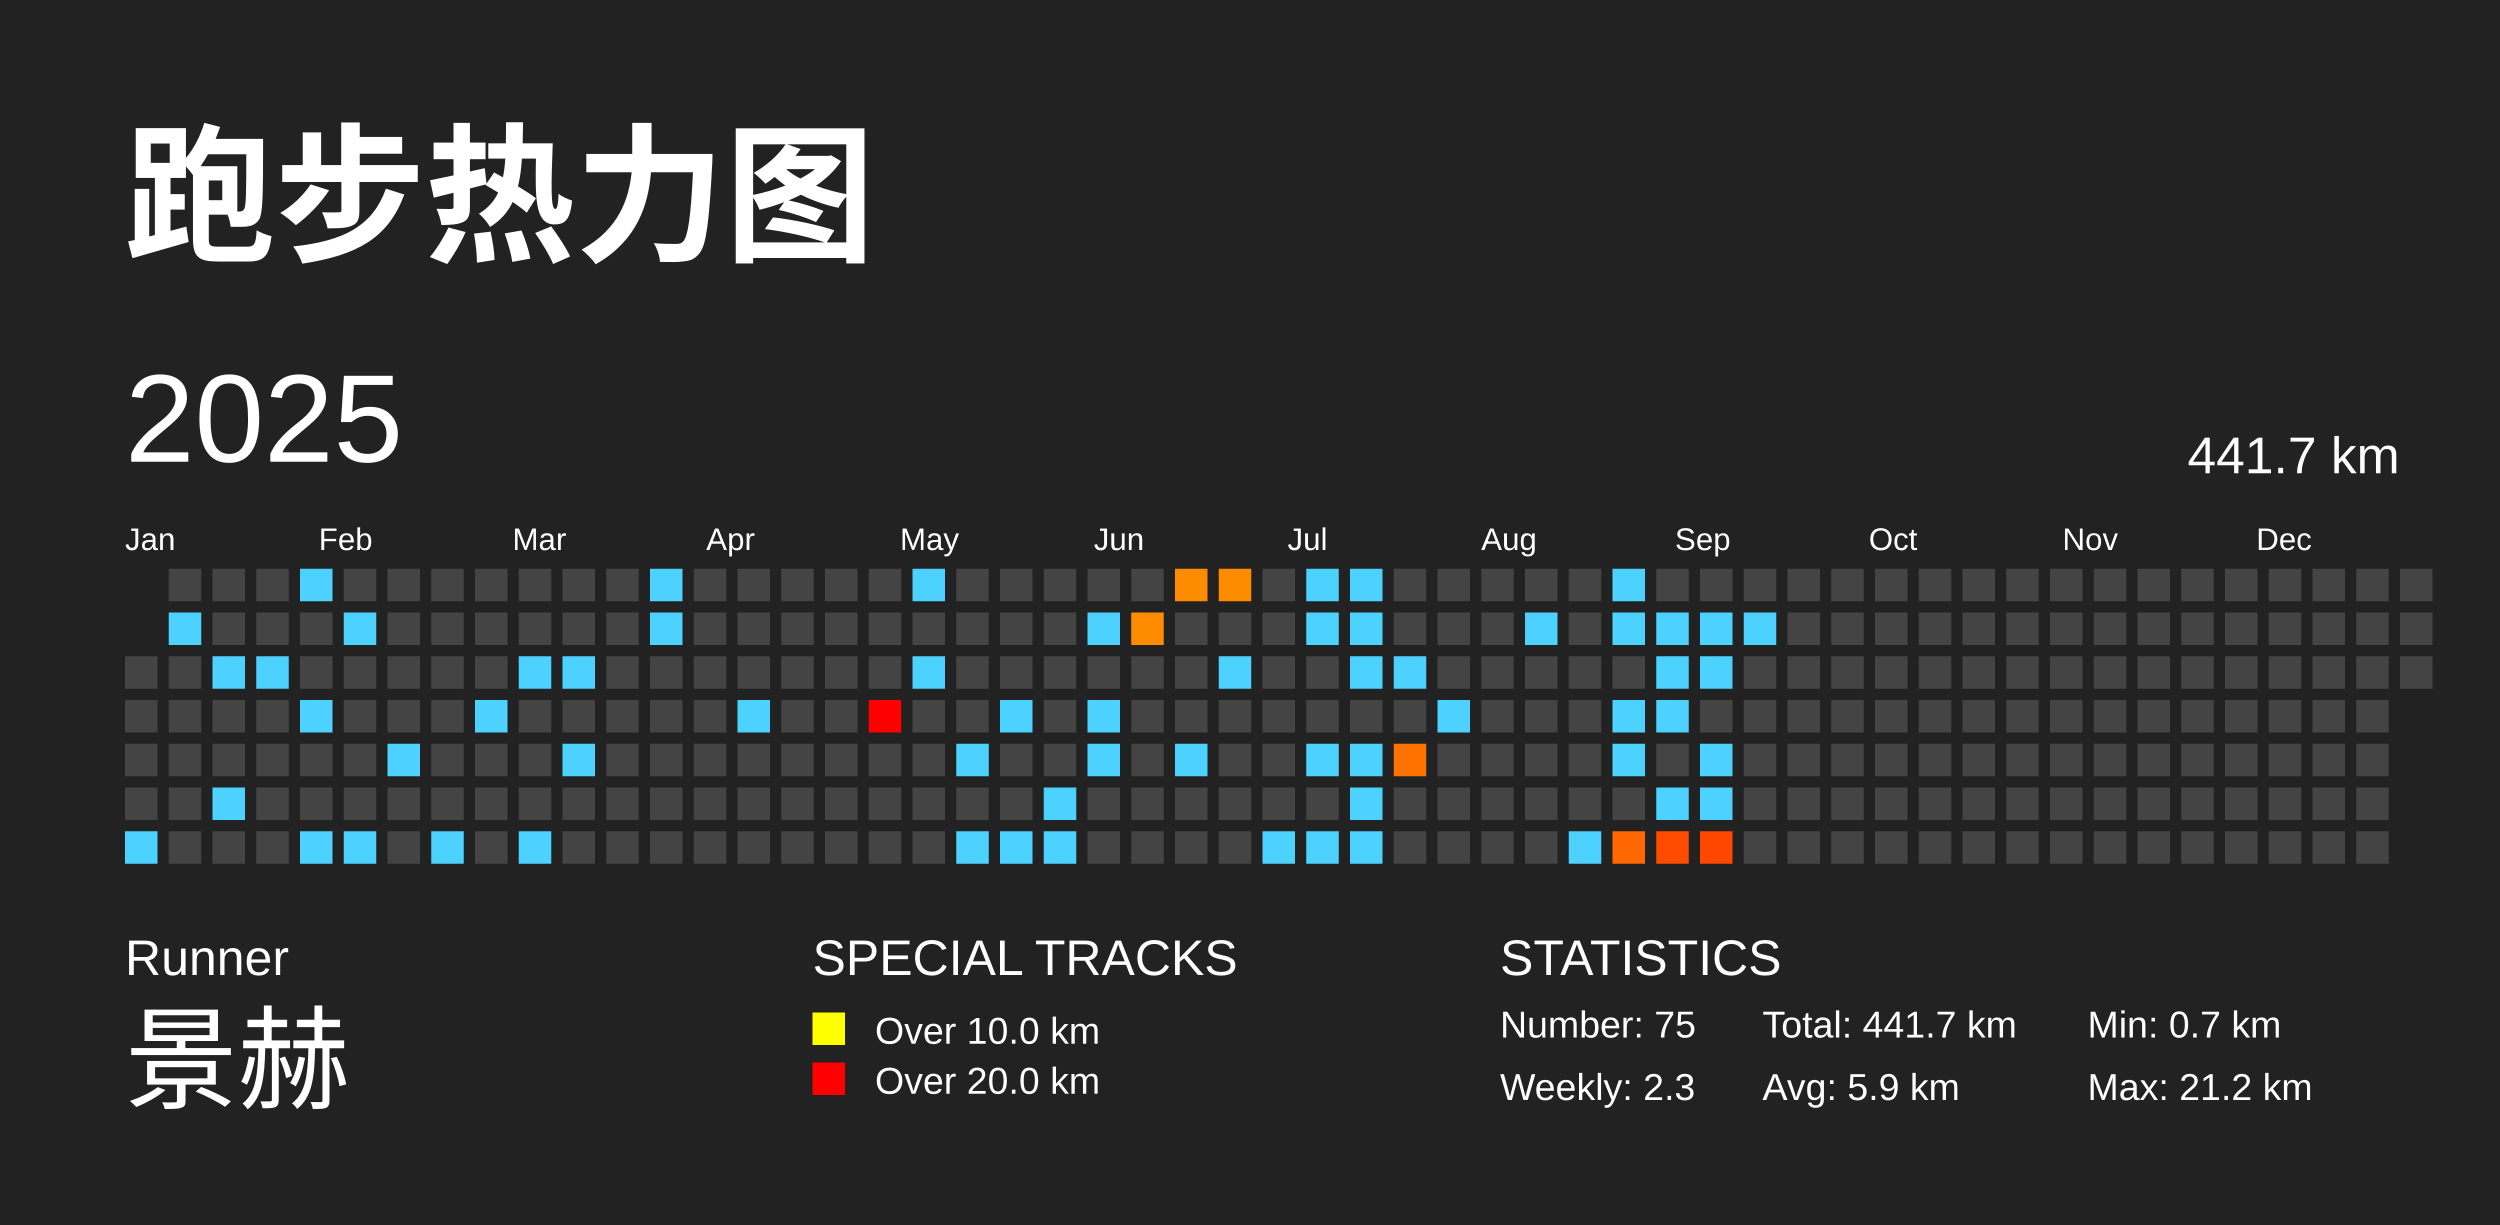
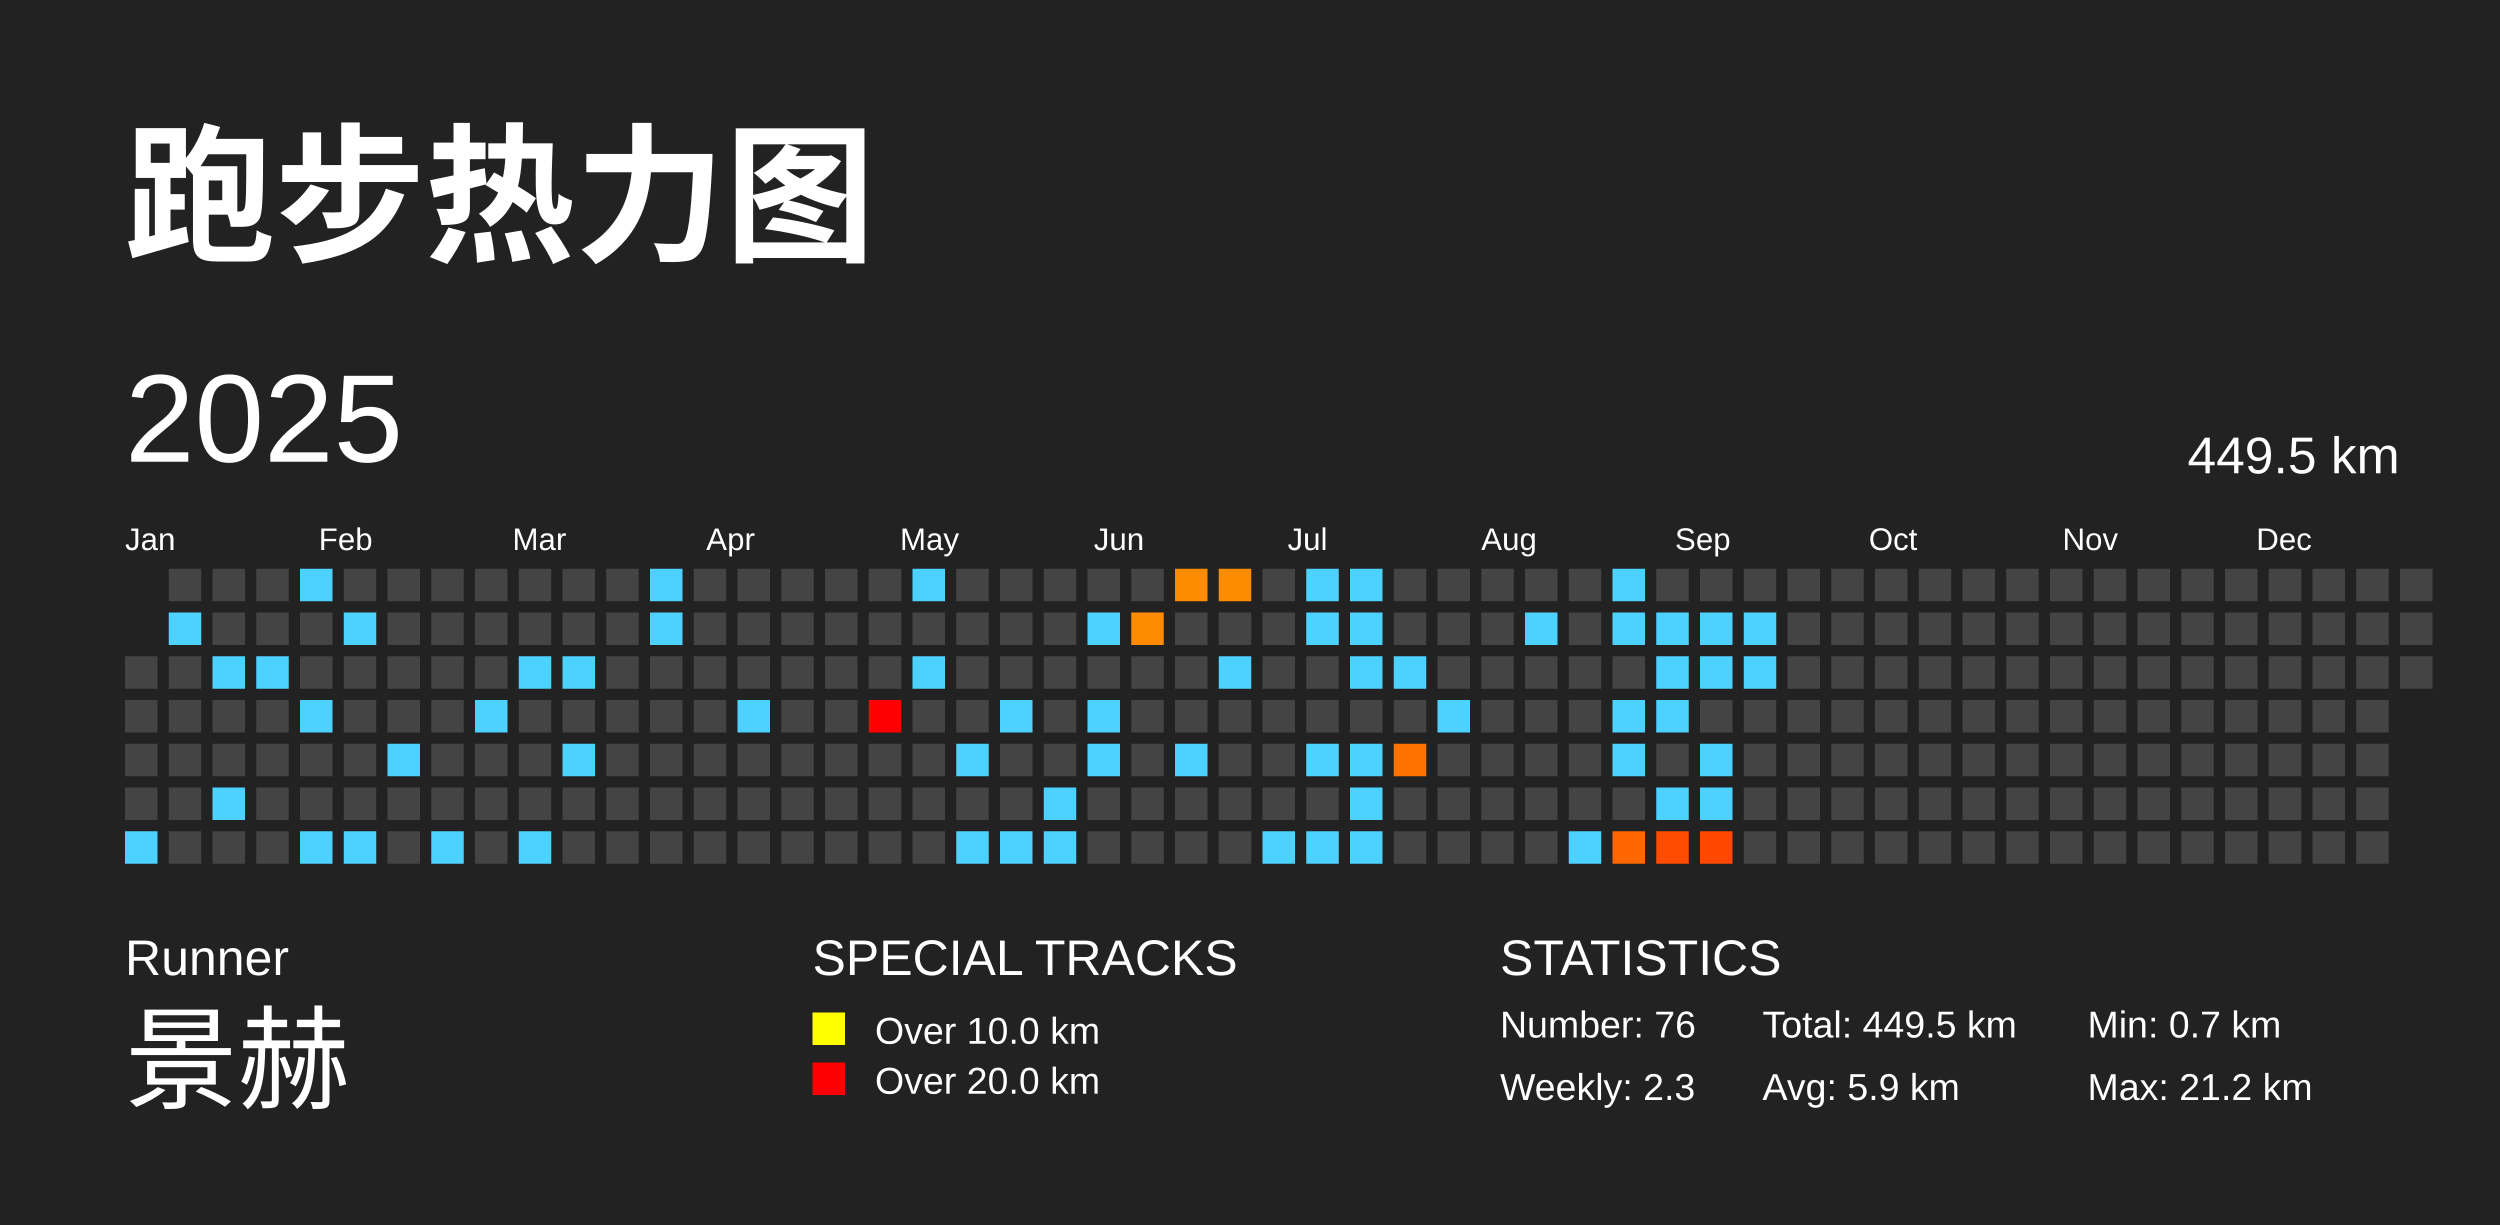
<svg xmlns="http://www.w3.org/2000/svg" baseProfile="full" height="98mm" version="1.1" viewBox="0,0,200,98" width="200mm">
  <defs />
  <rect fill="#222222" height="98" width="200" x="0" y="0" />
  <text fill="#FFFFFF" style="font-size:12px; font-family:Arial; font-weight:bold;" x="10" y="20">跑步热力图</text>
  <text fill="#FFFFFF" style="font-size:4px; font-family:Arial" x="10" y="78">Runner</text>
  <text fill="#FFFFFF" style="font-size:9px; font-family:Arial" x="10" y="88">景赫</text>
  <text fill="#FFFFFF" style="font-size:4px; font-family:Arial" x="65" y="78">SPECIAL TRACKS</text>
  <rect fill="yellow" height="2.6" width="2.6" x="65" y="81" />
  <text fill="#FFFFFF" style="font-size:3px; font-family:Arial" x="70" y="83.5">Over 10.0 km</text>
  <rect fill="red" height="2.6" width="2.6" x="65" y="85" />
  <text fill="#FFFFFF" style="font-size:3px; font-family:Arial" x="70" y="87.5">Over 20.0 km</text>
  <text fill="#FFFFFF" style="font-size:4px; font-family:Arial" x="120" y="78">STATISTICS</text>
-   <text fill="#FFFFFF" style="font-size:3px; font-family:Arial" x="120" y="83">Number: 75</text>
+   <text fill="#FFFFFF" style="font-size:3px; font-family:Arial" x="120" y="83">Number: 76</text>
  <text fill="#FFFFFF" style="font-size:3px; font-family:Arial" x="120" y="88">Weekly: 2.3</text>
-   <text fill="#FFFFFF" style="font-size:3px; font-family:Arial" x="141" y="83">Total: 441.7 km</text>
+   <text fill="#FFFFFF" style="font-size:3px; font-family:Arial" x="141" y="83">Total: 449.5 km</text>
  <text fill="#FFFFFF" style="font-size:3px; font-family:Arial" x="141" y="88">Avg: 5.9 km</text>
  <text fill="#FFFFFF" style="font-size:3px; font-family:Arial" x="167" y="83">Min: 0.7 km</text>
  <text fill="#FFFFFF" style="font-size:3px; font-family:Arial" x="167" y="88">Max: 21.2 km</text>
  <text dominant-baseline="hanging" fill="#FFFFFF" style="font-size:10.0px; font-family:Arial;" x="10" y="30">2025</text>
-   <text dominant-baseline="hanging" fill="#FFFFFF" style="font-size:4.125px; font-family:Arial;" x="175" y="35">441.7 km</text>
+   <text dominant-baseline="hanging" fill="#FFFFFF" style="font-size:4.125px; font-family:Arial;" x="175" y="35">449.5 km</text>
  <text fill="#FFFFFF" style="font-size:2.5px; font-family:Arial" x="10.0" y="44">Jan</text>
  <text fill="#FFFFFF" style="font-size:2.5px; font-family:Arial" x="25.5" y="44">Feb</text>
  <text fill="#FFFFFF" style="font-size:2.5px; font-family:Arial" x="41.0" y="44">Mar</text>
  <text fill="#FFFFFF" style="font-size:2.5px; font-family:Arial" x="56.5" y="44">Apr</text>
  <text fill="#FFFFFF" style="font-size:2.5px; font-family:Arial" x="72.0" y="44">May</text>
  <text fill="#FFFFFF" style="font-size:2.5px; font-family:Arial" x="87.5" y="44">Jun</text>
  <text fill="#FFFFFF" style="font-size:2.5px; font-family:Arial" x="103.0" y="44">Jul</text>
  <text fill="#FFFFFF" style="font-size:2.5px; font-family:Arial" x="118.5" y="44">Aug</text>
  <text fill="#FFFFFF" style="font-size:2.5px; font-family:Arial" x="134.0" y="44">Sep</text>
  <text fill="#FFFFFF" style="font-size:2.5px; font-family:Arial" x="149.5" y="44">Oct</text>
  <text fill="#FFFFFF" style="font-size:2.5px; font-family:Arial" x="165.0" y="44">Nov</text>
  <text fill="#FFFFFF" style="font-size:2.5px; font-family:Arial" x="180.5" y="44">Dec</text>
  <rect fill="#444444" height="2.6" width="2.6" x="10.0" y="52.5" />
  <rect fill="#444444" height="2.6" width="2.6" x="10.0" y="56.0" />
  <rect fill="#444444" height="2.6" width="2.6" x="10.0" y="59.5" />
  <rect fill="#444444" height="2.6" width="2.6" x="10.0" y="63.0" />
  <rect fill="#4dd2ff" height="2.6" width="2.6" x="10.0" y="66.5" />
  <rect fill="#444444" height="2.6" width="2.6" x="13.5" y="45.5" />
  <rect fill="#4dd2ff" height="2.6" width="2.6" x="13.5" y="49.0" />
  <rect fill="#444444" height="2.6" width="2.6" x="13.5" y="52.5" />
  <rect fill="#444444" height="2.6" width="2.6" x="13.5" y="56.0" />
  <rect fill="#444444" height="2.6" width="2.6" x="13.5" y="59.5" />
  <rect fill="#444444" height="2.6" width="2.6" x="13.5" y="63.0" />
  <rect fill="#444444" height="2.6" width="2.6" x="13.5" y="66.5" />
  <rect fill="#444444" height="2.6" width="2.6" x="17.0" y="45.5" />
  <rect fill="#444444" height="2.6" width="2.6" x="17.0" y="49.0" />
  <rect fill="#4dd2ff" height="2.6" width="2.6" x="17.0" y="52.5" />
  <rect fill="#444444" height="2.6" width="2.6" x="17.0" y="56.0" />
  <rect fill="#444444" height="2.6" width="2.6" x="17.0" y="59.5" />
  <rect fill="#4dd2ff" height="2.6" width="2.6" x="17.0" y="63.0" />
  <rect fill="#444444" height="2.6" width="2.6" x="17.0" y="66.5" />
  <rect fill="#444444" height="2.6" width="2.6" x="20.5" y="45.5" />
  <rect fill="#444444" height="2.6" width="2.6" x="20.5" y="49.0" />
  <rect fill="#4dd2ff" height="2.6" width="2.6" x="20.5" y="52.5" />
  <rect fill="#444444" height="2.6" width="2.6" x="20.5" y="56.0" />
  <rect fill="#444444" height="2.6" width="2.6" x="20.5" y="59.5" />
  <rect fill="#444444" height="2.6" width="2.6" x="20.5" y="63.0" />
  <rect fill="#444444" height="2.6" width="2.6" x="20.5" y="66.5" />
  <rect fill="#4dd2ff" height="2.6" width="2.6" x="24.0" y="45.5" />
  <rect fill="#444444" height="2.6" width="2.6" x="24.0" y="49.0" />
  <rect fill="#444444" height="2.6" width="2.6" x="24.0" y="52.5" />
  <rect fill="#4dd2ff" height="2.6" width="2.6" x="24.0" y="56.0" />
  <rect fill="#444444" height="2.6" width="2.6" x="24.0" y="59.5" />
  <rect fill="#444444" height="2.6" width="2.6" x="24.0" y="63.0" />
  <rect fill="#4dd2ff" height="2.6" width="2.6" x="24.0" y="66.5" />
  <rect fill="#444444" height="2.6" width="2.6" x="27.5" y="45.5" />
  <rect fill="#4dd2ff" height="2.6" width="2.6" x="27.5" y="49.0" />
  <rect fill="#444444" height="2.6" width="2.6" x="27.5" y="52.5" />
  <rect fill="#444444" height="2.6" width="2.6" x="27.5" y="56.0" />
  <rect fill="#444444" height="2.6" width="2.6" x="27.5" y="59.5" />
  <rect fill="#444444" height="2.6" width="2.6" x="27.5" y="63.0" />
  <rect fill="#4dd2ff" height="2.6" width="2.6" x="27.5" y="66.5" />
  <rect fill="#444444" height="2.6" width="2.6" x="31.0" y="45.5" />
  <rect fill="#444444" height="2.6" width="2.6" x="31.0" y="49.0" />
  <rect fill="#444444" height="2.6" width="2.6" x="31.0" y="52.5" />
  <rect fill="#444444" height="2.6" width="2.6" x="31.0" y="56.0" />
  <rect fill="#4dd2ff" height="2.6" width="2.6" x="31.0" y="59.5" />
  <rect fill="#444444" height="2.6" width="2.6" x="31.0" y="63.0" />
  <rect fill="#444444" height="2.6" width="2.6" x="31.0" y="66.5" />
  <rect fill="#444444" height="2.6" width="2.6" x="34.5" y="45.5" />
  <rect fill="#444444" height="2.6" width="2.6" x="34.5" y="49.0" />
  <rect fill="#444444" height="2.6" width="2.6" x="34.5" y="52.5" />
  <rect fill="#444444" height="2.6" width="2.6" x="34.5" y="56.0" />
  <rect fill="#444444" height="2.6" width="2.6" x="34.5" y="59.5" />
  <rect fill="#444444" height="2.6" width="2.6" x="34.5" y="63.0" />
  <rect fill="#4dd2ff" height="2.6" width="2.6" x="34.5" y="66.5" />
  <rect fill="#444444" height="2.6" width="2.6" x="38.0" y="45.5" />
  <rect fill="#444444" height="2.6" width="2.6" x="38.0" y="49.0" />
  <rect fill="#444444" height="2.6" width="2.6" x="38.0" y="52.5" />
  <rect fill="#4dd2ff" height="2.6" width="2.6" x="38.0" y="56.0" />
  <rect fill="#444444" height="2.6" width="2.6" x="38.0" y="59.5" />
  <rect fill="#444444" height="2.6" width="2.6" x="38.0" y="63.0" />
  <rect fill="#444444" height="2.6" width="2.6" x="38.0" y="66.5" />
  <rect fill="#444444" height="2.6" width="2.6" x="41.5" y="45.5" />
  <rect fill="#444444" height="2.6" width="2.6" x="41.5" y="49.0" />
  <rect fill="#4dd2ff" height="2.6" width="2.6" x="41.5" y="52.5" />
  <rect fill="#444444" height="2.6" width="2.6" x="41.5" y="56.0" />
  <rect fill="#444444" height="2.6" width="2.6" x="41.5" y="59.5" />
  <rect fill="#444444" height="2.6" width="2.6" x="41.5" y="63.0" />
  <rect fill="#4dd2ff" height="2.6" width="2.6" x="41.5" y="66.5" />
  <rect fill="#444444" height="2.6" width="2.6" x="45.0" y="45.5" />
  <rect fill="#444444" height="2.6" width="2.6" x="45.0" y="49.0" />
  <rect fill="#4dd2ff" height="2.6" width="2.6" x="45.0" y="52.5" />
  <rect fill="#444444" height="2.6" width="2.6" x="45.0" y="56.0" />
  <rect fill="#4dd2ff" height="2.6" width="2.6" x="45.0" y="59.5" />
  <rect fill="#444444" height="2.6" width="2.6" x="45.0" y="63.0" />
  <rect fill="#444444" height="2.6" width="2.6" x="45.0" y="66.5" />
  <rect fill="#444444" height="2.6" width="2.6" x="48.5" y="45.5" />
  <rect fill="#444444" height="2.6" width="2.6" x="48.5" y="49.0" />
  <rect fill="#444444" height="2.6" width="2.6" x="48.5" y="52.5" />
  <rect fill="#444444" height="2.6" width="2.6" x="48.5" y="56.0" />
  <rect fill="#444444" height="2.6" width="2.6" x="48.5" y="59.5" />
  <rect fill="#444444" height="2.6" width="2.6" x="48.5" y="63.0" />
  <rect fill="#444444" height="2.6" width="2.6" x="48.5" y="66.5" />
  <rect fill="#4dd2ff" height="2.6" width="2.6" x="52.0" y="45.5" />
  <rect fill="#4dd2ff" height="2.6" width="2.6" x="52.0" y="49.0" />
  <rect fill="#444444" height="2.6" width="2.6" x="52.0" y="52.5" />
  <rect fill="#444444" height="2.6" width="2.6" x="52.0" y="56.0" />
  <rect fill="#444444" height="2.6" width="2.6" x="52.0" y="59.5" />
  <rect fill="#444444" height="2.6" width="2.6" x="52.0" y="63.0" />
  <rect fill="#444444" height="2.6" width="2.6" x="52.0" y="66.5" />
  <rect fill="#444444" height="2.6" width="2.6" x="55.5" y="45.5" />
  <rect fill="#444444" height="2.6" width="2.6" x="55.5" y="49.0" />
  <rect fill="#444444" height="2.6" width="2.6" x="55.5" y="52.5" />
  <rect fill="#444444" height="2.6" width="2.6" x="55.5" y="56.0" />
  <rect fill="#444444" height="2.6" width="2.6" x="55.5" y="59.5" />
  <rect fill="#444444" height="2.6" width="2.6" x="55.5" y="63.0" />
  <rect fill="#444444" height="2.6" width="2.6" x="55.5" y="66.5" />
  <rect fill="#444444" height="2.6" width="2.6" x="59.0" y="45.5" />
  <rect fill="#444444" height="2.6" width="2.6" x="59.0" y="49.0" />
  <rect fill="#444444" height="2.6" width="2.6" x="59.0" y="52.5" />
  <rect fill="#4dd2ff" height="2.6" width="2.6" x="59.0" y="56.0" />
  <rect fill="#444444" height="2.6" width="2.6" x="59.0" y="59.5" />
  <rect fill="#444444" height="2.6" width="2.6" x="59.0" y="63.0" />
  <rect fill="#444444" height="2.6" width="2.6" x="59.0" y="66.5" />
  <rect fill="#444444" height="2.6" width="2.6" x="62.5" y="45.5" />
  <rect fill="#444444" height="2.6" width="2.6" x="62.5" y="49.0" />
  <rect fill="#444444" height="2.6" width="2.6" x="62.5" y="52.5" />
  <rect fill="#444444" height="2.6" width="2.6" x="62.5" y="56.0" />
  <rect fill="#444444" height="2.6" width="2.6" x="62.5" y="59.5" />
  <rect fill="#444444" height="2.6" width="2.6" x="62.5" y="63.0" />
  <rect fill="#444444" height="2.6" width="2.6" x="62.5" y="66.5" />
  <rect fill="#444444" height="2.6" width="2.6" x="66.0" y="45.5" />
  <rect fill="#444444" height="2.6" width="2.6" x="66.0" y="49.0" />
  <rect fill="#444444" height="2.6" width="2.6" x="66.0" y="52.5" />
  <rect fill="#444444" height="2.6" width="2.6" x="66.0" y="56.0" />
  <rect fill="#444444" height="2.6" width="2.6" x="66.0" y="59.5" />
  <rect fill="#444444" height="2.6" width="2.6" x="66.0" y="63.0" />
  <rect fill="#444444" height="2.6" width="2.6" x="66.0" y="66.5" />
  <rect fill="#444444" height="2.6" width="2.6" x="69.5" y="45.5" />
  <rect fill="#444444" height="2.6" width="2.6" x="69.5" y="49.0" />
  <rect fill="#444444" height="2.6" width="2.6" x="69.5" y="52.5" />
  <rect fill="red" height="2.6" width="2.6" x="69.5" y="56.0" />
  <rect fill="#444444" height="2.6" width="2.6" x="69.5" y="59.5" />
  <rect fill="#444444" height="2.6" width="2.6" x="69.5" y="63.0" />
  <rect fill="#444444" height="2.6" width="2.6" x="69.5" y="66.5" />
  <rect fill="#4dd2ff" height="2.6" width="2.6" x="73.0" y="45.5" />
  <rect fill="#444444" height="2.6" width="2.6" x="73.0" y="49.0" />
  <rect fill="#4dd2ff" height="2.6" width="2.6" x="73.0" y="52.5" />
  <rect fill="#444444" height="2.6" width="2.6" x="73.0" y="56.0" />
  <rect fill="#444444" height="2.6" width="2.6" x="73.0" y="59.5" />
  <rect fill="#444444" height="2.6" width="2.6" x="73.0" y="63.0" />
  <rect fill="#444444" height="2.6" width="2.6" x="73.0" y="66.5" />
  <rect fill="#444444" height="2.6" width="2.6" x="76.5" y="45.5" />
  <rect fill="#444444" height="2.6" width="2.6" x="76.5" y="49.0" />
  <rect fill="#444444" height="2.6" width="2.6" x="76.5" y="52.5" />
  <rect fill="#444444" height="2.6" width="2.6" x="76.5" y="56.0" />
  <rect fill="#4dd2ff" height="2.6" width="2.6" x="76.5" y="59.5" />
  <rect fill="#444444" height="2.6" width="2.6" x="76.5" y="63.0" />
  <rect fill="#4dd2ff" height="2.6" width="2.6" x="76.5" y="66.5" />
  <rect fill="#444444" height="2.6" width="2.6" x="80.0" y="45.5" />
  <rect fill="#444444" height="2.6" width="2.6" x="80.0" y="49.0" />
  <rect fill="#444444" height="2.6" width="2.6" x="80.0" y="52.5" />
  <rect fill="#4dd2ff" height="2.6" width="2.6" x="80.0" y="56.0" />
  <rect fill="#444444" height="2.6" width="2.6" x="80.0" y="59.5" />
  <rect fill="#444444" height="2.6" width="2.6" x="80.0" y="63.0" />
  <rect fill="#4dd2ff" height="2.6" width="2.6" x="80.0" y="66.5" />
  <rect fill="#444444" height="2.6" width="2.6" x="83.5" y="45.5" />
  <rect fill="#444444" height="2.6" width="2.6" x="83.5" y="49.0" />
  <rect fill="#444444" height="2.6" width="2.6" x="83.5" y="52.5" />
  <rect fill="#444444" height="2.6" width="2.6" x="83.5" y="56.0" />
  <rect fill="#444444" height="2.6" width="2.6" x="83.5" y="59.5" />
  <rect fill="#4dd2ff" height="2.6" width="2.6" x="83.5" y="63.0" />
  <rect fill="#4dd2ff" height="2.6" width="2.6" x="83.5" y="66.5" />
  <rect fill="#444444" height="2.6" width="2.6" x="87.0" y="45.5" />
  <rect fill="#4dd2ff" height="2.6" width="2.6" x="87.0" y="49.0" />
  <rect fill="#444444" height="2.6" width="2.6" x="87.0" y="52.5" />
  <rect fill="#4dd2ff" height="2.6" width="2.6" x="87.0" y="56.0" />
  <rect fill="#4dd2ff" height="2.6" width="2.6" x="87.0" y="59.5" />
  <rect fill="#444444" height="2.6" width="2.6" x="87.0" y="63.0" />
  <rect fill="#444444" height="2.6" width="2.6" x="87.0" y="66.5" />
  <rect fill="#444444" height="2.6" width="2.6" x="90.5" y="45.5" />
  <rect fill="#ff8b00" height="2.6" width="2.6" x="90.5" y="49.0" />
  <rect fill="#444444" height="2.6" width="2.6" x="90.5" y="52.5" />
  <rect fill="#444444" height="2.6" width="2.6" x="90.5" y="56.0" />
  <rect fill="#444444" height="2.6" width="2.6" x="90.5" y="59.5" />
  <rect fill="#444444" height="2.6" width="2.6" x="90.5" y="63.0" />
  <rect fill="#444444" height="2.6" width="2.6" x="90.5" y="66.5" />
  <rect fill="#ff8b00" height="2.6" width="2.6" x="94.0" y="45.5" />
  <rect fill="#444444" height="2.6" width="2.6" x="94.0" y="49.0" />
  <rect fill="#444444" height="2.6" width="2.6" x="94.0" y="52.5" />
  <rect fill="#444444" height="2.6" width="2.6" x="94.0" y="56.0" />
  <rect fill="#4dd2ff" height="2.6" width="2.6" x="94.0" y="59.5" />
  <rect fill="#444444" height="2.6" width="2.6" x="94.0" y="63.0" />
  <rect fill="#444444" height="2.6" width="2.6" x="94.0" y="66.5" />
  <rect fill="#ff8b00" height="2.6" width="2.6" x="97.5" y="45.5" />
  <rect fill="#444444" height="2.6" width="2.6" x="97.5" y="49.0" />
  <rect fill="#4dd2ff" height="2.6" width="2.6" x="97.5" y="52.5" />
  <rect fill="#444444" height="2.6" width="2.6" x="97.5" y="56.0" />
  <rect fill="#444444" height="2.6" width="2.6" x="97.5" y="59.5" />
  <rect fill="#444444" height="2.6" width="2.6" x="97.5" y="63.0" />
  <rect fill="#444444" height="2.6" width="2.6" x="97.5" y="66.5" />
  <rect fill="#444444" height="2.6" width="2.6" x="101.0" y="45.5" />
  <rect fill="#444444" height="2.6" width="2.6" x="101.0" y="49.0" />
  <rect fill="#444444" height="2.6" width="2.6" x="101.0" y="52.5" />
  <rect fill="#444444" height="2.6" width="2.6" x="101.0" y="56.0" />
  <rect fill="#444444" height="2.6" width="2.6" x="101.0" y="59.5" />
  <rect fill="#444444" height="2.6" width="2.6" x="101.0" y="63.0" />
  <rect fill="#4dd2ff" height="2.6" width="2.6" x="101.0" y="66.5" />
  <rect fill="#4dd2ff" height="2.6" width="2.6" x="104.5" y="45.5" />
  <rect fill="#4dd2ff" height="2.6" width="2.6" x="104.5" y="49.0" />
  <rect fill="#444444" height="2.6" width="2.6" x="104.5" y="52.5" />
  <rect fill="#444444" height="2.6" width="2.6" x="104.5" y="56.0" />
  <rect fill="#4dd2ff" height="2.6" width="2.6" x="104.5" y="59.5" />
  <rect fill="#444444" height="2.6" width="2.6" x="104.5" y="63.0" />
  <rect fill="#4dd2ff" height="2.6" width="2.6" x="104.5" y="66.5" />
  <rect fill="#4dd2ff" height="2.6" width="2.6" x="108.0" y="45.5" />
  <rect fill="#4dd2ff" height="2.6" width="2.6" x="108.0" y="49.0" />
  <rect fill="#4dd2ff" height="2.6" width="2.6" x="108.0" y="52.5" />
  <rect fill="#444444" height="2.6" width="2.6" x="108.0" y="56.0" />
  <rect fill="#4dd2ff" height="2.6" width="2.6" x="108.0" y="59.5" />
  <rect fill="#4dd2ff" height="2.6" width="2.6" x="108.0" y="63.0" />
  <rect fill="#4dd2ff" height="2.6" width="2.6" x="108.0" y="66.5" />
  <rect fill="#444444" height="2.6" width="2.6" x="111.5" y="45.5" />
  <rect fill="#444444" height="2.6" width="2.6" x="111.5" y="49.0" />
  <rect fill="#4dd2ff" height="2.6" width="2.6" x="111.5" y="52.5" />
  <rect fill="#444444" height="2.6" width="2.6" x="111.5" y="56.0" />
  <rect fill="#ff7200" height="2.6" width="2.6" x="111.5" y="59.5" />
  <rect fill="#444444" height="2.6" width="2.6" x="111.5" y="63.0" />
  <rect fill="#444444" height="2.6" width="2.6" x="111.5" y="66.5" />
  <rect fill="#444444" height="2.6" width="2.6" x="115.0" y="45.5" />
  <rect fill="#444444" height="2.6" width="2.6" x="115.0" y="49.0" />
  <rect fill="#444444" height="2.6" width="2.6" x="115.0" y="52.5" />
  <rect fill="#4dd2ff" height="2.6" width="2.6" x="115.0" y="56.0" />
  <rect fill="#444444" height="2.6" width="2.6" x="115.0" y="59.5" />
  <rect fill="#444444" height="2.6" width="2.6" x="115.0" y="63.0" />
  <rect fill="#444444" height="2.6" width="2.6" x="115.0" y="66.5" />
  <rect fill="#444444" height="2.6" width="2.6" x="118.5" y="45.5" />
  <rect fill="#444444" height="2.6" width="2.6" x="118.5" y="49.0" />
  <rect fill="#444444" height="2.6" width="2.6" x="118.5" y="52.5" />
  <rect fill="#444444" height="2.6" width="2.6" x="118.5" y="56.0" />
  <rect fill="#444444" height="2.6" width="2.6" x="118.5" y="59.5" />
  <rect fill="#444444" height="2.6" width="2.6" x="118.5" y="63.0" />
  <rect fill="#444444" height="2.6" width="2.6" x="118.5" y="66.5" />
  <rect fill="#444444" height="2.6" width="2.6" x="122.0" y="45.5" />
  <rect fill="#4dd2ff" height="2.6" width="2.6" x="122.0" y="49.0" />
  <rect fill="#444444" height="2.6" width="2.6" x="122.0" y="52.5" />
  <rect fill="#444444" height="2.6" width="2.6" x="122.0" y="56.0" />
  <rect fill="#444444" height="2.6" width="2.6" x="122.0" y="59.5" />
  <rect fill="#444444" height="2.6" width="2.6" x="122.0" y="63.0" />
  <rect fill="#444444" height="2.6" width="2.6" x="122.0" y="66.5" />
  <rect fill="#444444" height="2.6" width="2.6" x="125.5" y="45.5" />
  <rect fill="#444444" height="2.6" width="2.6" x="125.5" y="49.0" />
  <rect fill="#444444" height="2.6" width="2.6" x="125.5" y="52.5" />
  <rect fill="#444444" height="2.6" width="2.6" x="125.5" y="56.0" />
  <rect fill="#444444" height="2.6" width="2.6" x="125.5" y="59.5" />
  <rect fill="#444444" height="2.6" width="2.6" x="125.5" y="63.0" />
  <rect fill="#4dd2ff" height="2.6" width="2.6" x="125.5" y="66.5" />
  <rect fill="#4dd2ff" height="2.6" width="2.6" x="129.0" y="45.5" />
  <rect fill="#4dd2ff" height="2.6" width="2.6" x="129.0" y="49.0" />
  <rect fill="#444444" height="2.6" width="2.6" x="129.0" y="52.5" />
  <rect fill="#4dd2ff" height="2.6" width="2.6" x="129.0" y="56.0" />
  <rect fill="#4dd2ff" height="2.6" width="2.6" x="129.0" y="59.5" />
  <rect fill="#444444" height="2.6" width="2.6" x="129.0" y="63.0" />
  <rect fill="#ff6700" height="2.6" width="2.6" x="129.0" y="66.5" />
  <rect fill="#444444" height="2.6" width="2.6" x="132.5" y="45.5" />
  <rect fill="#4dd2ff" height="2.6" width="2.6" x="132.5" y="49.0" />
  <rect fill="#4dd2ff" height="2.6" width="2.6" x="132.5" y="52.5" />
  <rect fill="#4dd2ff" height="2.6" width="2.6" x="132.5" y="56.0" />
  <rect fill="#444444" height="2.6" width="2.6" x="132.5" y="59.5" />
  <rect fill="#4dd2ff" height="2.6" width="2.6" x="132.5" y="63.0" />
  <rect fill="#ff4c00" height="2.6" width="2.6" x="132.5" y="66.5" />
  <rect fill="#444444" height="2.6" width="2.6" x="136.0" y="45.5" />
  <rect fill="#4dd2ff" height="2.6" width="2.6" x="136.0" y="49.0" />
  <rect fill="#4dd2ff" height="2.6" width="2.6" x="136.0" y="52.5" />
  <rect fill="#444444" height="2.6" width="2.6" x="136.0" y="56.0" />
  <rect fill="#4dd2ff" height="2.6" width="2.6" x="136.0" y="59.5" />
  <rect fill="#4dd2ff" height="2.6" width="2.6" x="136.0" y="63.0" />
  <rect fill="#ff4700" height="2.6" width="2.6" x="136.0" y="66.5" />
  <rect fill="#444444" height="2.6" width="2.6" x="139.5" y="45.5" />
  <rect fill="#4dd2ff" height="2.6" width="2.6" x="139.5" y="49.0" />
-   <rect fill="#444444" height="2.6" width="2.6" x="139.5" y="52.5" />
+   <rect fill="#4dd2ff" height="2.6" width="2.6" x="139.5" y="52.5" />
  <rect fill="#444444" height="2.6" width="2.6" x="139.5" y="56.0" />
  <rect fill="#444444" height="2.6" width="2.6" x="139.5" y="59.5" />
  <rect fill="#444444" height="2.6" width="2.6" x="139.5" y="63.0" />
  <rect fill="#444444" height="2.6" width="2.6" x="139.5" y="66.5" />
  <rect fill="#444444" height="2.6" width="2.6" x="143.0" y="45.5" />
  <rect fill="#444444" height="2.6" width="2.6" x="143.0" y="49.0" />
  <rect fill="#444444" height="2.6" width="2.6" x="143.0" y="52.5" />
  <rect fill="#444444" height="2.6" width="2.6" x="143.0" y="56.0" />
  <rect fill="#444444" height="2.6" width="2.6" x="143.0" y="59.5" />
  <rect fill="#444444" height="2.6" width="2.6" x="143.0" y="63.0" />
  <rect fill="#444444" height="2.6" width="2.6" x="143.0" y="66.5" />
  <rect fill="#444444" height="2.6" width="2.6" x="146.5" y="45.5" />
  <rect fill="#444444" height="2.6" width="2.6" x="146.5" y="49.0" />
  <rect fill="#444444" height="2.6" width="2.6" x="146.5" y="52.5" />
  <rect fill="#444444" height="2.6" width="2.6" x="146.5" y="56.0" />
  <rect fill="#444444" height="2.6" width="2.6" x="146.5" y="59.5" />
  <rect fill="#444444" height="2.6" width="2.6" x="146.5" y="63.0" />
  <rect fill="#444444" height="2.6" width="2.6" x="146.5" y="66.5" />
  <rect fill="#444444" height="2.6" width="2.6" x="150.0" y="45.5" />
  <rect fill="#444444" height="2.6" width="2.6" x="150.0" y="49.0" />
  <rect fill="#444444" height="2.6" width="2.6" x="150.0" y="52.5" />
  <rect fill="#444444" height="2.6" width="2.6" x="150.0" y="56.0" />
  <rect fill="#444444" height="2.6" width="2.6" x="150.0" y="59.5" />
  <rect fill="#444444" height="2.6" width="2.6" x="150.0" y="63.0" />
  <rect fill="#444444" height="2.6" width="2.6" x="150.0" y="66.5" />
  <rect fill="#444444" height="2.6" width="2.6" x="153.5" y="45.5" />
  <rect fill="#444444" height="2.6" width="2.6" x="153.5" y="49.0" />
  <rect fill="#444444" height="2.6" width="2.6" x="153.5" y="52.5" />
  <rect fill="#444444" height="2.6" width="2.6" x="153.5" y="56.0" />
  <rect fill="#444444" height="2.6" width="2.6" x="153.5" y="59.5" />
  <rect fill="#444444" height="2.6" width="2.6" x="153.5" y="63.0" />
  <rect fill="#444444" height="2.6" width="2.6" x="153.5" y="66.5" />
  <rect fill="#444444" height="2.6" width="2.6" x="157.0" y="45.5" />
  <rect fill="#444444" height="2.6" width="2.6" x="157.0" y="49.0" />
  <rect fill="#444444" height="2.6" width="2.6" x="157.0" y="52.5" />
  <rect fill="#444444" height="2.6" width="2.6" x="157.0" y="56.0" />
  <rect fill="#444444" height="2.6" width="2.6" x="157.0" y="59.5" />
  <rect fill="#444444" height="2.6" width="2.6" x="157.0" y="63.0" />
  <rect fill="#444444" height="2.6" width="2.6" x="157.0" y="66.5" />
  <rect fill="#444444" height="2.6" width="2.6" x="160.5" y="45.5" />
  <rect fill="#444444" height="2.6" width="2.6" x="160.5" y="49.0" />
  <rect fill="#444444" height="2.6" width="2.6" x="160.5" y="52.5" />
  <rect fill="#444444" height="2.6" width="2.6" x="160.5" y="56.0" />
  <rect fill="#444444" height="2.6" width="2.6" x="160.5" y="59.5" />
  <rect fill="#444444" height="2.6" width="2.6" x="160.5" y="63.0" />
  <rect fill="#444444" height="2.6" width="2.6" x="160.5" y="66.5" />
  <rect fill="#444444" height="2.6" width="2.6" x="164.0" y="45.5" />
  <rect fill="#444444" height="2.6" width="2.6" x="164.0" y="49.0" />
  <rect fill="#444444" height="2.6" width="2.6" x="164.0" y="52.5" />
  <rect fill="#444444" height="2.6" width="2.6" x="164.0" y="56.0" />
  <rect fill="#444444" height="2.6" width="2.6" x="164.0" y="59.5" />
  <rect fill="#444444" height="2.6" width="2.6" x="164.0" y="63.0" />
  <rect fill="#444444" height="2.6" width="2.6" x="164.0" y="66.5" />
  <rect fill="#444444" height="2.6" width="2.6" x="167.5" y="45.5" />
  <rect fill="#444444" height="2.6" width="2.6" x="167.5" y="49.0" />
  <rect fill="#444444" height="2.6" width="2.6" x="167.5" y="52.5" />
  <rect fill="#444444" height="2.6" width="2.6" x="167.5" y="56.0" />
  <rect fill="#444444" height="2.6" width="2.6" x="167.5" y="59.5" />
  <rect fill="#444444" height="2.6" width="2.6" x="167.5" y="63.0" />
  <rect fill="#444444" height="2.6" width="2.6" x="167.5" y="66.5" />
  <rect fill="#444444" height="2.6" width="2.6" x="171.0" y="45.5" />
  <rect fill="#444444" height="2.6" width="2.6" x="171.0" y="49.0" />
  <rect fill="#444444" height="2.6" width="2.6" x="171.0" y="52.5" />
  <rect fill="#444444" height="2.6" width="2.6" x="171.0" y="56.0" />
  <rect fill="#444444" height="2.6" width="2.6" x="171.0" y="59.5" />
  <rect fill="#444444" height="2.6" width="2.6" x="171.0" y="63.0" />
  <rect fill="#444444" height="2.6" width="2.6" x="171.0" y="66.5" />
  <rect fill="#444444" height="2.6" width="2.6" x="174.5" y="45.5" />
  <rect fill="#444444" height="2.6" width="2.6" x="174.5" y="49.0" />
  <rect fill="#444444" height="2.6" width="2.6" x="174.5" y="52.5" />
  <rect fill="#444444" height="2.6" width="2.6" x="174.5" y="56.0" />
  <rect fill="#444444" height="2.6" width="2.6" x="174.5" y="59.5" />
  <rect fill="#444444" height="2.6" width="2.6" x="174.5" y="63.0" />
  <rect fill="#444444" height="2.6" width="2.6" x="174.5" y="66.5" />
  <rect fill="#444444" height="2.6" width="2.6" x="178.0" y="45.5" />
  <rect fill="#444444" height="2.6" width="2.6" x="178.0" y="49.0" />
  <rect fill="#444444" height="2.6" width="2.6" x="178.0" y="52.5" />
  <rect fill="#444444" height="2.6" width="2.6" x="178.0" y="56.0" />
  <rect fill="#444444" height="2.6" width="2.6" x="178.0" y="59.5" />
  <rect fill="#444444" height="2.6" width="2.6" x="178.0" y="63.0" />
  <rect fill="#444444" height="2.6" width="2.6" x="178.0" y="66.5" />
  <rect fill="#444444" height="2.6" width="2.6" x="181.5" y="45.5" />
  <rect fill="#444444" height="2.6" width="2.6" x="181.5" y="49.0" />
  <rect fill="#444444" height="2.6" width="2.6" x="181.5" y="52.5" />
  <rect fill="#444444" height="2.6" width="2.6" x="181.5" y="56.0" />
  <rect fill="#444444" height="2.6" width="2.6" x="181.5" y="59.5" />
  <rect fill="#444444" height="2.6" width="2.6" x="181.5" y="63.0" />
  <rect fill="#444444" height="2.6" width="2.6" x="181.5" y="66.5" />
  <rect fill="#444444" height="2.6" width="2.6" x="185.0" y="45.5" />
  <rect fill="#444444" height="2.6" width="2.6" x="185.0" y="49.0" />
  <rect fill="#444444" height="2.6" width="2.6" x="185.0" y="52.5" />
  <rect fill="#444444" height="2.6" width="2.6" x="185.0" y="56.0" />
  <rect fill="#444444" height="2.6" width="2.6" x="185.0" y="59.5" />
  <rect fill="#444444" height="2.6" width="2.6" x="185.0" y="63.0" />
  <rect fill="#444444" height="2.6" width="2.6" x="185.0" y="66.5" />
  <rect fill="#444444" height="2.6" width="2.6" x="188.5" y="45.5" />
  <rect fill="#444444" height="2.6" width="2.6" x="188.5" y="49.0" />
  <rect fill="#444444" height="2.6" width="2.6" x="188.5" y="52.5" />
  <rect fill="#444444" height="2.6" width="2.6" x="188.5" y="56.0" />
  <rect fill="#444444" height="2.6" width="2.6" x="188.5" y="59.5" />
  <rect fill="#444444" height="2.6" width="2.6" x="188.5" y="63.0" />
  <rect fill="#444444" height="2.6" width="2.6" x="188.5" y="66.5" />
  <rect fill="#444444" height="2.6" width="2.6" x="192.0" y="45.5" />
  <rect fill="#444444" height="2.6" width="2.6" x="192.0" y="49.0" />
  <rect fill="#444444" height="2.6" width="2.6" x="192.0" y="52.5" />
</svg>
